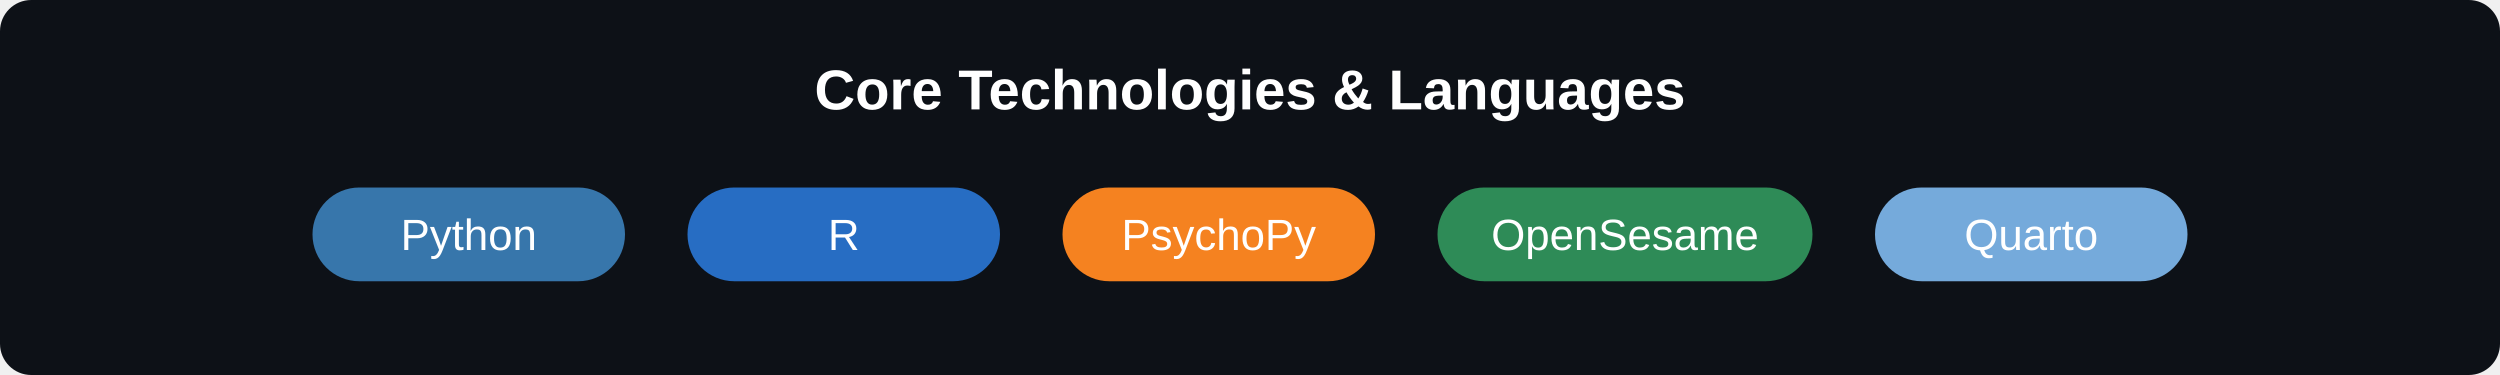
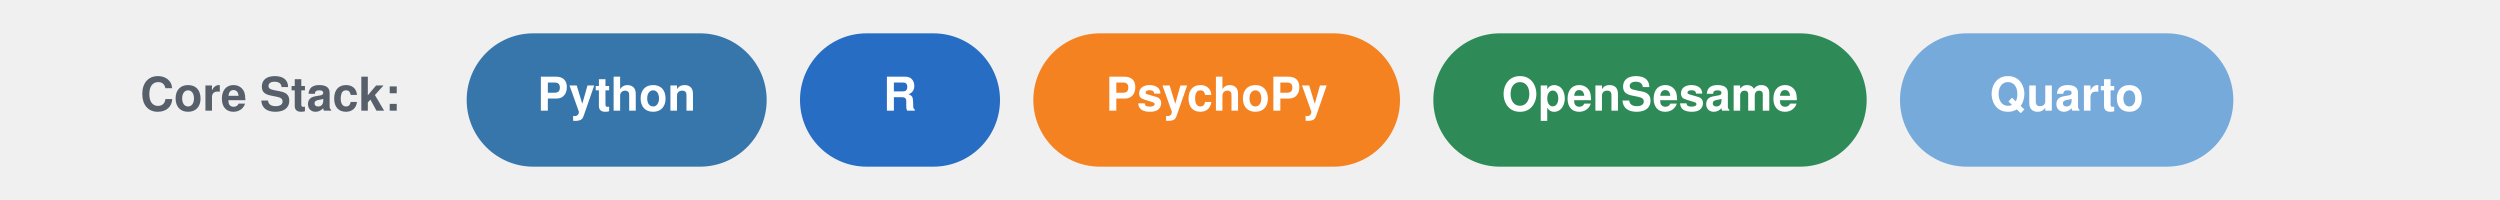
- <svg xmlns="http://www.w3.org/2000/svg" viewBox="0 0 800 120" width="100%" height="100%">
-   <rect width="100%" height="100%" fill="#0d1117" rx="10" />
-   <text x="400" y="35" fill="#ffffff" font-family="Arial, sans-serif" font-size="18" font-weight="bold" text-anchor="middle">Core Technologies &amp; Languages</text>
-   <g transform="translate(100, 60)">
-     <rect x="0" y="0" width="100" height="30" rx="15" fill="#3776AB" />
-     <text x="50" y="20" fill="#ffffff" font-family="Arial, sans-serif" font-size="14" text-anchor="middle">Python</text>
-     <rect x="120" y="0" width="100" height="30" rx="15" fill="#276DC3" />
-     <text x="170" y="20" fill="#ffffff" font-family="Arial, sans-serif" font-size="14" text-anchor="middle">R</text>
-     <rect x="240" y="0" width="100" height="30" rx="15" fill="#F58220" />
-     <text x="290" y="20" fill="#ffffff" font-family="Arial, sans-serif" font-size="14" text-anchor="middle">PsychoPy</text>
-     <rect x="360" y="0" width="120" height="30" rx="15" fill="#2E8B57" />
-     <text x="420" y="20" fill="#ffffff" font-family="Arial, sans-serif" font-size="14" text-anchor="middle">OpenSesame</text>
-     <rect x="500" y="0" width="100" height="30" rx="15" fill="#75AADB" />
-     <text x="550" y="20" fill="#ffffff" font-family="Arial, sans-serif" font-size="14" text-anchor="middle">Quarto</text>
-   </g>
+ <svg xmlns="http://www.w3.org/2000/svg" viewBox="0 0 750 60" width="100%" height="100%">
+   <style>
+     .badge-text { fill: #ffffff; font-family: -apple-system, BlinkMacSystemFont, "Segoe UI", Helvetica, Arial, sans-serif; font-size: 14px; font-weight: 600; text-anchor: middle; dominant-baseline: central; }
+     .title { fill: #57606a; font-family: -apple-system, BlinkMacSystemFont, "Segoe UI", Helvetica, Arial, sans-serif; font-size: 14px; font-weight: 600; text-anchor: end; dominant-baseline: central; }
+   </style>
+   <text x="120" y="30" class="title">Core Stack:</text>
+   <rect x="140" y="10" width="90" height="40" rx="20" fill="#3776AB" />
+   <text x="185" y="30" class="badge-text">Python</text>
+   <rect x="240" y="10" width="60" height="40" rx="20" fill="#276DC3" />
+   <text x="270" y="30" class="badge-text">R</text>
+   <rect x="310" y="10" width="110" height="40" rx="20" fill="#F58220" />
+   <text x="365" y="30" class="badge-text">PsychoPy</text>
+   <rect x="430" y="10" width="130" height="40" rx="20" fill="#2E8B57" />
+   <text x="495" y="30" class="badge-text">OpenSesame</text>
+   <rect x="570" y="10" width="100" height="40" rx="20" fill="#75AADB" />
+   <text x="620" y="30" class="badge-text">Quarto</text>
</svg>
